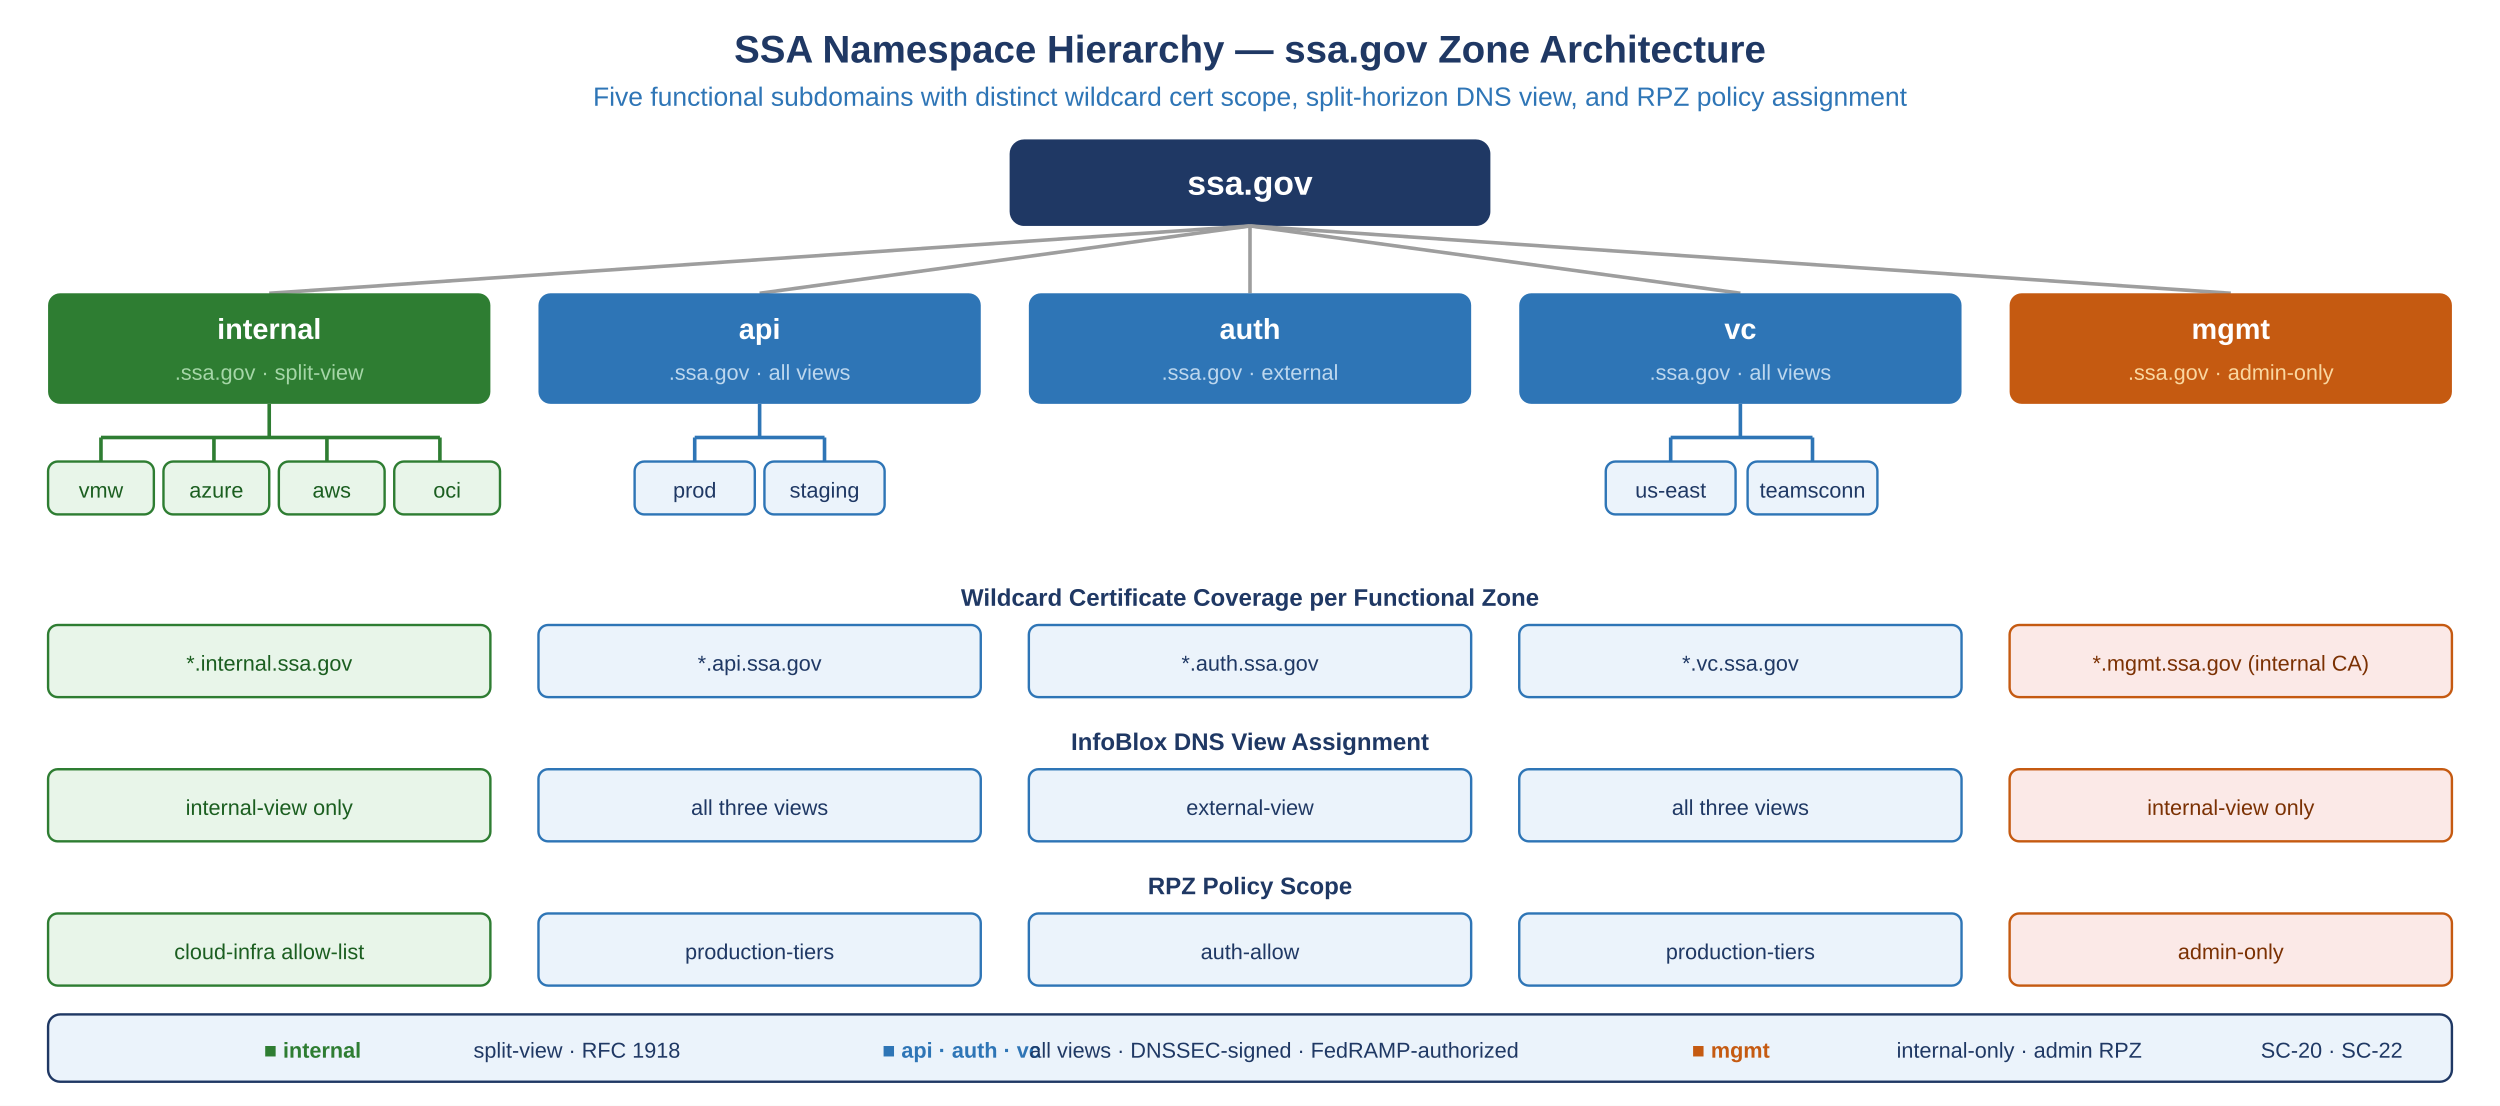
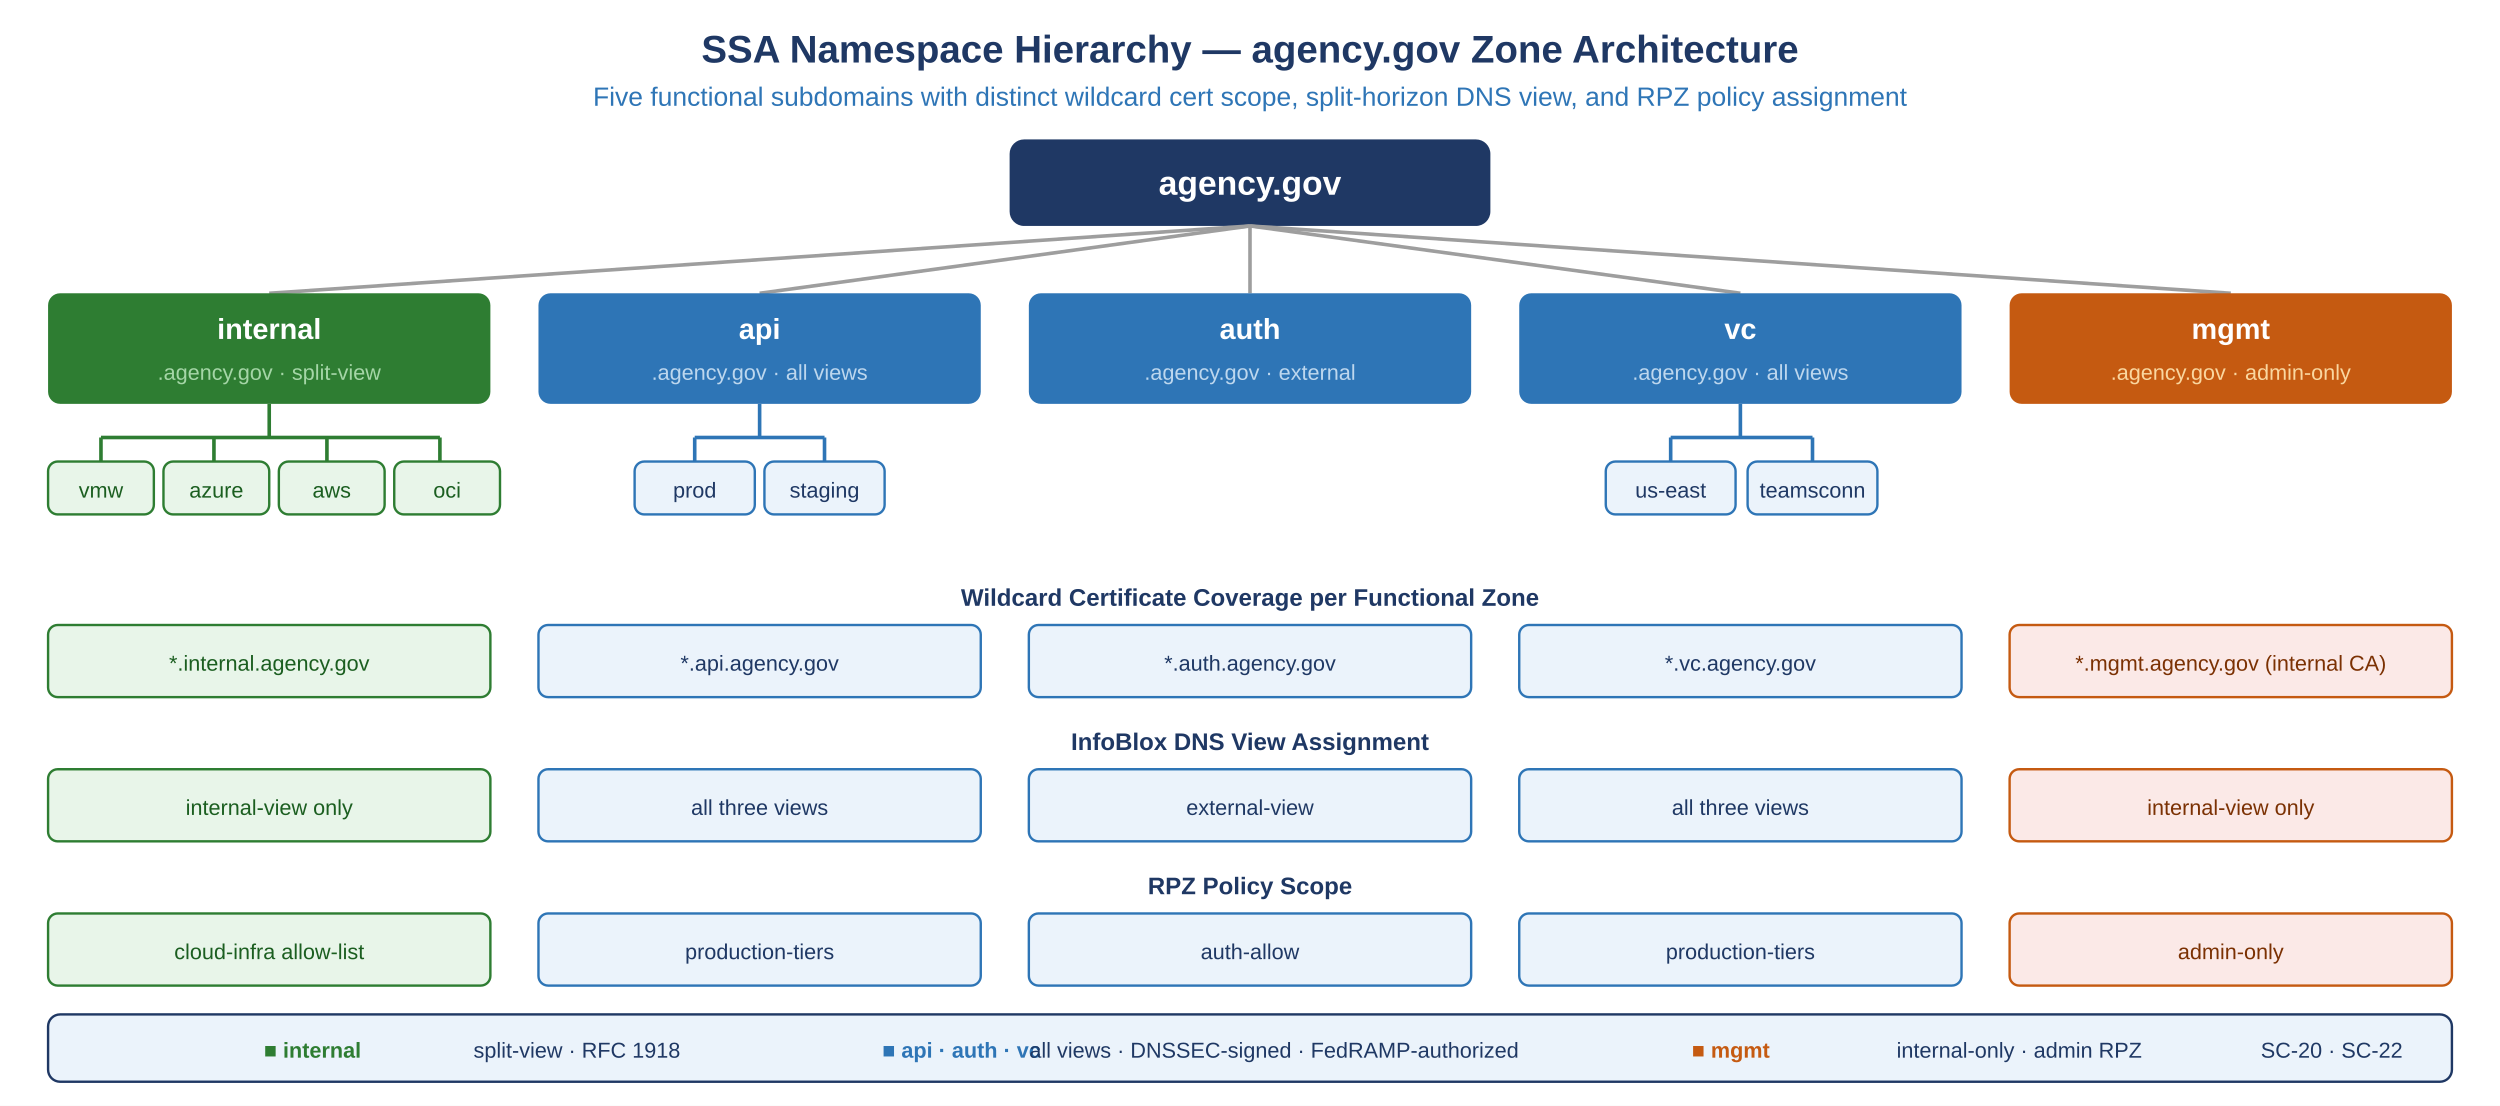
<svg xmlns="http://www.w3.org/2000/svg" viewBox="0 0 1040 460" style="font-family:Arial,sans-serif;background:#FFFFFF;">
  <rect width="1040" height="460" fill="#FFFFFF" />
-   <text x="520" y="26" text-anchor="middle" font-size="16" font-weight="bold" fill="#1F3864">SSA Namespace Hierarchy — ssa.gov Zone Architecture</text>
+   <text x="520" y="26" text-anchor="middle" font-size="16" font-weight="bold" fill="#1F3864">SSA Namespace Hierarchy — agency.gov Zone Architecture</text>
  <text x="520" y="44" text-anchor="middle" font-size="11" fill="#2E75B6">Five functional subdomains with distinct wildcard cert scope, split-horizon DNS view, and RPZ policy assignment</text>
  <rect x="420" y="58" width="200" height="36" rx="6" fill="#1F3864" />
-   <text x="520" y="81" text-anchor="middle" font-size="14" font-weight="bold" fill="#FFFFFF">ssa.gov</text>
+   <text x="520" y="81" text-anchor="middle" font-size="14" font-weight="bold" fill="#FFFFFF">agency.gov</text>
  <line x1="520" y1="94" x2="112" y2="122" stroke="#9E9E9E" stroke-width="1.5" />
  <line x1="520" y1="94" x2="316" y2="122" stroke="#9E9E9E" stroke-width="1.5" />
  <line x1="520" y1="94" x2="520" y2="122" stroke="#9E9E9E" stroke-width="1.5" />
  <line x1="520" y1="94" x2="724" y2="122" stroke="#9E9E9E" stroke-width="1.5" />
  <line x1="520" y1="94" x2="928" y2="122" stroke="#9E9E9E" stroke-width="1.5" />
  <rect x="20" y="122" width="184" height="46" rx="5" fill="#2E7D32" />
  <text x="112" y="141" text-anchor="middle" font-size="12" font-weight="bold" fill="#FFFFFF">internal</text>
-   <text x="112" y="158" text-anchor="middle" font-size="9" fill="#A5D6A7">.ssa.gov  ·  split-view</text>
+   <text x="112" y="158" text-anchor="middle" font-size="9" fill="#A5D6A7">.agency.gov  ·  split-view</text>
  <rect x="224" y="122" width="184" height="46" rx="5" fill="#2E75B6" />
  <text x="316" y="141" text-anchor="middle" font-size="12" font-weight="bold" fill="#FFFFFF">api</text>
-   <text x="316" y="158" text-anchor="middle" font-size="9" fill="#BDD7EE">.ssa.gov  ·  all views</text>
+   <text x="316" y="158" text-anchor="middle" font-size="9" fill="#BDD7EE">.agency.gov  ·  all views</text>
  <rect x="428" y="122" width="184" height="46" rx="5" fill="#2E75B6" />
  <text x="520" y="141" text-anchor="middle" font-size="12" font-weight="bold" fill="#FFFFFF">auth</text>
-   <text x="520" y="158" text-anchor="middle" font-size="9" fill="#BDD7EE">.ssa.gov  ·  external</text>
+   <text x="520" y="158" text-anchor="middle" font-size="9" fill="#BDD7EE">.agency.gov  ·  external</text>
  <rect x="632" y="122" width="184" height="46" rx="5" fill="#2E75B6" />
  <text x="724" y="141" text-anchor="middle" font-size="12" font-weight="bold" fill="#FFFFFF">vc</text>
-   <text x="724" y="158" text-anchor="middle" font-size="9" fill="#BDD7EE">.ssa.gov  ·  all views</text>
+   <text x="724" y="158" text-anchor="middle" font-size="9" fill="#BDD7EE">.agency.gov  ·  all views</text>
  <rect x="836" y="122" width="184" height="46" rx="5" fill="#C55A11" />
  <text x="928" y="141" text-anchor="middle" font-size="12" font-weight="bold" fill="#FFFFFF">mgmt</text>
-   <text x="928" y="158" text-anchor="middle" font-size="9" fill="#FAD7A0">.ssa.gov  ·  admin-only</text>
+   <text x="928" y="158" text-anchor="middle" font-size="9" fill="#FAD7A0">.agency.gov  ·  admin-only</text>
  <line x1="112" y1="168" x2="112" y2="182" stroke="#2E7D32" stroke-width="1.5" />
  <line x1="42" y1="182" x2="183" y2="182" stroke="#2E7D32" stroke-width="1.5" />
  <line x1="42" y1="182" x2="42" y2="192" stroke="#2E7D32" stroke-width="1.5" />
  <line x1="89" y1="182" x2="89" y2="192" stroke="#2E7D32" stroke-width="1.5" />
  <line x1="136" y1="182" x2="136" y2="192" stroke="#2E7D32" stroke-width="1.5" />
  <line x1="183" y1="182" x2="183" y2="192" stroke="#2E7D32" stroke-width="1.5" />
  <rect x="20" y="192" width="44" height="22" rx="4" fill="#E8F5E9" stroke="#2E7D32" stroke-width="1" />
  <text x="42" y="207" text-anchor="middle" font-size="9" fill="#1B5E20">vmw</text>
  <rect x="68" y="192" width="44" height="22" rx="4" fill="#E8F5E9" stroke="#2E7D32" stroke-width="1" />
  <text x="90" y="207" text-anchor="middle" font-size="9" fill="#1B5E20">azure</text>
  <rect x="116" y="192" width="44" height="22" rx="4" fill="#E8F5E9" stroke="#2E7D32" stroke-width="1" />
  <text x="138" y="207" text-anchor="middle" font-size="9" fill="#1B5E20">aws</text>
  <rect x="164" y="192" width="44" height="22" rx="4" fill="#E8F5E9" stroke="#2E7D32" stroke-width="1" />
  <text x="186" y="207" text-anchor="middle" font-size="9" fill="#1B5E20">oci</text>
  <line x1="316" y1="168" x2="316" y2="182" stroke="#2E75B6" stroke-width="1.5" />
  <line x1="289" y1="182" x2="343" y2="182" stroke="#2E75B6" stroke-width="1.5" />
  <line x1="289" y1="182" x2="289" y2="192" stroke="#2E75B6" stroke-width="1.5" />
  <line x1="343" y1="182" x2="343" y2="192" stroke="#2E75B6" stroke-width="1.5" />
  <rect x="264" y="192" width="50" height="22" rx="4" fill="#EBF3FB" stroke="#2E75B6" stroke-width="1" />
  <text x="289" y="207" text-anchor="middle" font-size="9" fill="#1F3864">prod</text>
  <rect x="318" y="192" width="50" height="22" rx="4" fill="#EBF3FB" stroke="#2E75B6" stroke-width="1" />
  <text x="343" y="207" text-anchor="middle" font-size="9" fill="#1F3864">staging</text>
  <line x1="724" y1="168" x2="724" y2="182" stroke="#2E75B6" stroke-width="1.5" />
  <line x1="695" y1="182" x2="754" y2="182" stroke="#2E75B6" stroke-width="1.5" />
  <line x1="695" y1="182" x2="695" y2="192" stroke="#2E75B6" stroke-width="1.5" />
  <line x1="754" y1="182" x2="754" y2="192" stroke="#2E75B6" stroke-width="1.5" />
  <rect x="668" y="192" width="54" height="22" rx="4" fill="#EBF3FB" stroke="#2E75B6" stroke-width="1" />
  <text x="695" y="207" text-anchor="middle" font-size="9" fill="#1F3864">us-east</text>
  <rect x="727" y="192" width="54" height="22" rx="4" fill="#EBF3FB" stroke="#2E75B6" stroke-width="1" />
  <text x="754" y="207" text-anchor="middle" font-size="9" fill="#1F3864">teamsconn</text>
  <text x="520" y="252" text-anchor="middle" font-size="10" font-weight="bold" fill="#1F3864">Wildcard Certificate Coverage per Functional Zone</text>
  <rect x="20" y="260" width="184" height="30" rx="4" fill="#E8F5E9" stroke="#2E7D32" stroke-width="1" />
-   <text x="112" y="279" text-anchor="middle" font-size="9" fill="#1B5E20">*.internal.ssa.gov</text>
+   <text x="112" y="279" text-anchor="middle" font-size="9" fill="#1B5E20">*.internal.agency.gov</text>
  <rect x="224" y="260" width="184" height="30" rx="4" fill="#EBF3FB" stroke="#2E75B6" stroke-width="1" />
-   <text x="316" y="279" text-anchor="middle" font-size="9" fill="#1F3864">*.api.ssa.gov</text>
+   <text x="316" y="279" text-anchor="middle" font-size="9" fill="#1F3864">*.api.agency.gov</text>
  <rect x="428" y="260" width="184" height="30" rx="4" fill="#EBF3FB" stroke="#2E75B6" stroke-width="1" />
-   <text x="520" y="279" text-anchor="middle" font-size="9" fill="#1F3864">*.auth.ssa.gov</text>
+   <text x="520" y="279" text-anchor="middle" font-size="9" fill="#1F3864">*.auth.agency.gov</text>
  <rect x="632" y="260" width="184" height="30" rx="4" fill="#EBF3FB" stroke="#2E75B6" stroke-width="1" />
-   <text x="724" y="279" text-anchor="middle" font-size="9" fill="#1F3864">*.vc.ssa.gov</text>
+   <text x="724" y="279" text-anchor="middle" font-size="9" fill="#1F3864">*.vc.agency.gov</text>
  <rect x="836" y="260" width="184" height="30" rx="4" fill="#FBE9E7" stroke="#C55A11" stroke-width="1" />
-   <text x="928" y="279" text-anchor="middle" font-size="9" fill="#7B3103">*.mgmt.ssa.gov (internal CA)</text>
+   <text x="928" y="279" text-anchor="middle" font-size="9" fill="#7B3103">*.mgmt.agency.gov (internal CA)</text>
  <text x="520" y="312" text-anchor="middle" font-size="10" font-weight="bold" fill="#1F3864">InfoBlox DNS View Assignment</text>
  <rect x="20" y="320" width="184" height="30" rx="4" fill="#E8F5E9" stroke="#2E7D32" stroke-width="1" />
  <text x="112" y="339" text-anchor="middle" font-size="9" fill="#1B5E20">internal-view only</text>
  <rect x="224" y="320" width="184" height="30" rx="4" fill="#EBF3FB" stroke="#2E75B6" stroke-width="1" />
  <text x="316" y="339" text-anchor="middle" font-size="9" fill="#1F3864">all three views</text>
  <rect x="428" y="320" width="184" height="30" rx="4" fill="#EBF3FB" stroke="#2E75B6" stroke-width="1" />
  <text x="520" y="339" text-anchor="middle" font-size="9" fill="#1F3864">external-view</text>
  <rect x="632" y="320" width="184" height="30" rx="4" fill="#EBF3FB" stroke="#2E75B6" stroke-width="1" />
  <text x="724" y="339" text-anchor="middle" font-size="9" fill="#1F3864">all three views</text>
  <rect x="836" y="320" width="184" height="30" rx="4" fill="#FBE9E7" stroke="#C55A11" stroke-width="1" />
  <text x="928" y="339" text-anchor="middle" font-size="9" fill="#7B3103">internal-view only</text>
  <text x="520" y="372" text-anchor="middle" font-size="10" font-weight="bold" fill="#1F3864">RPZ Policy Scope</text>
  <rect x="20" y="380" width="184" height="30" rx="4" fill="#E8F5E9" stroke="#2E7D32" stroke-width="1" />
  <text x="112" y="399" text-anchor="middle" font-size="9" fill="#1B5E20">cloud-infra allow-list</text>
  <rect x="224" y="380" width="184" height="30" rx="4" fill="#EBF3FB" stroke="#2E75B6" stroke-width="1" />
  <text x="316" y="399" text-anchor="middle" font-size="9" fill="#1F3864">production-tiers</text>
  <rect x="428" y="380" width="184" height="30" rx="4" fill="#EBF3FB" stroke="#2E75B6" stroke-width="1" />
  <text x="520" y="399" text-anchor="middle" font-size="9" fill="#1F3864">auth-allow</text>
  <rect x="632" y="380" width="184" height="30" rx="4" fill="#EBF3FB" stroke="#2E75B6" stroke-width="1" />
  <text x="724" y="399" text-anchor="middle" font-size="9" fill="#1F3864">production-tiers</text>
  <rect x="836" y="380" width="184" height="30" rx="4" fill="#FBE9E7" stroke="#C55A11" stroke-width="1" />
  <text x="928" y="399" text-anchor="middle" font-size="9" fill="#7B3103">admin-only</text>
  <rect x="20" y="422" width="1000" height="28" rx="5" fill="#EBF3FB" stroke="#1F3864" stroke-width="1" />
  <text x="130" y="440" text-anchor="middle" font-size="9" font-weight="bold" fill="#2E7D32">■ internal</text>
  <text x="240" y="440" text-anchor="middle" font-size="9" fill="#1F3864">split-view · RFC 1918</text>
  <text x="400" y="440" text-anchor="middle" font-size="9" font-weight="bold" fill="#2E75B6">■ api · auth · vc</text>
  <text x="530" y="440" text-anchor="middle" font-size="9" fill="#1F3864">all views · DNSSEC-signed · FedRAMP-authorized</text>
  <text x="720" y="440" text-anchor="middle" font-size="9" font-weight="bold" fill="#C55A11">■ mgmt</text>
  <text x="840" y="440" text-anchor="middle" font-size="9" fill="#1F3864">internal-only · admin RPZ</text>
  <text x="970" y="440" text-anchor="middle" font-size="9" fill="#1F3864">SC-20 · SC-22</text>
</svg>
